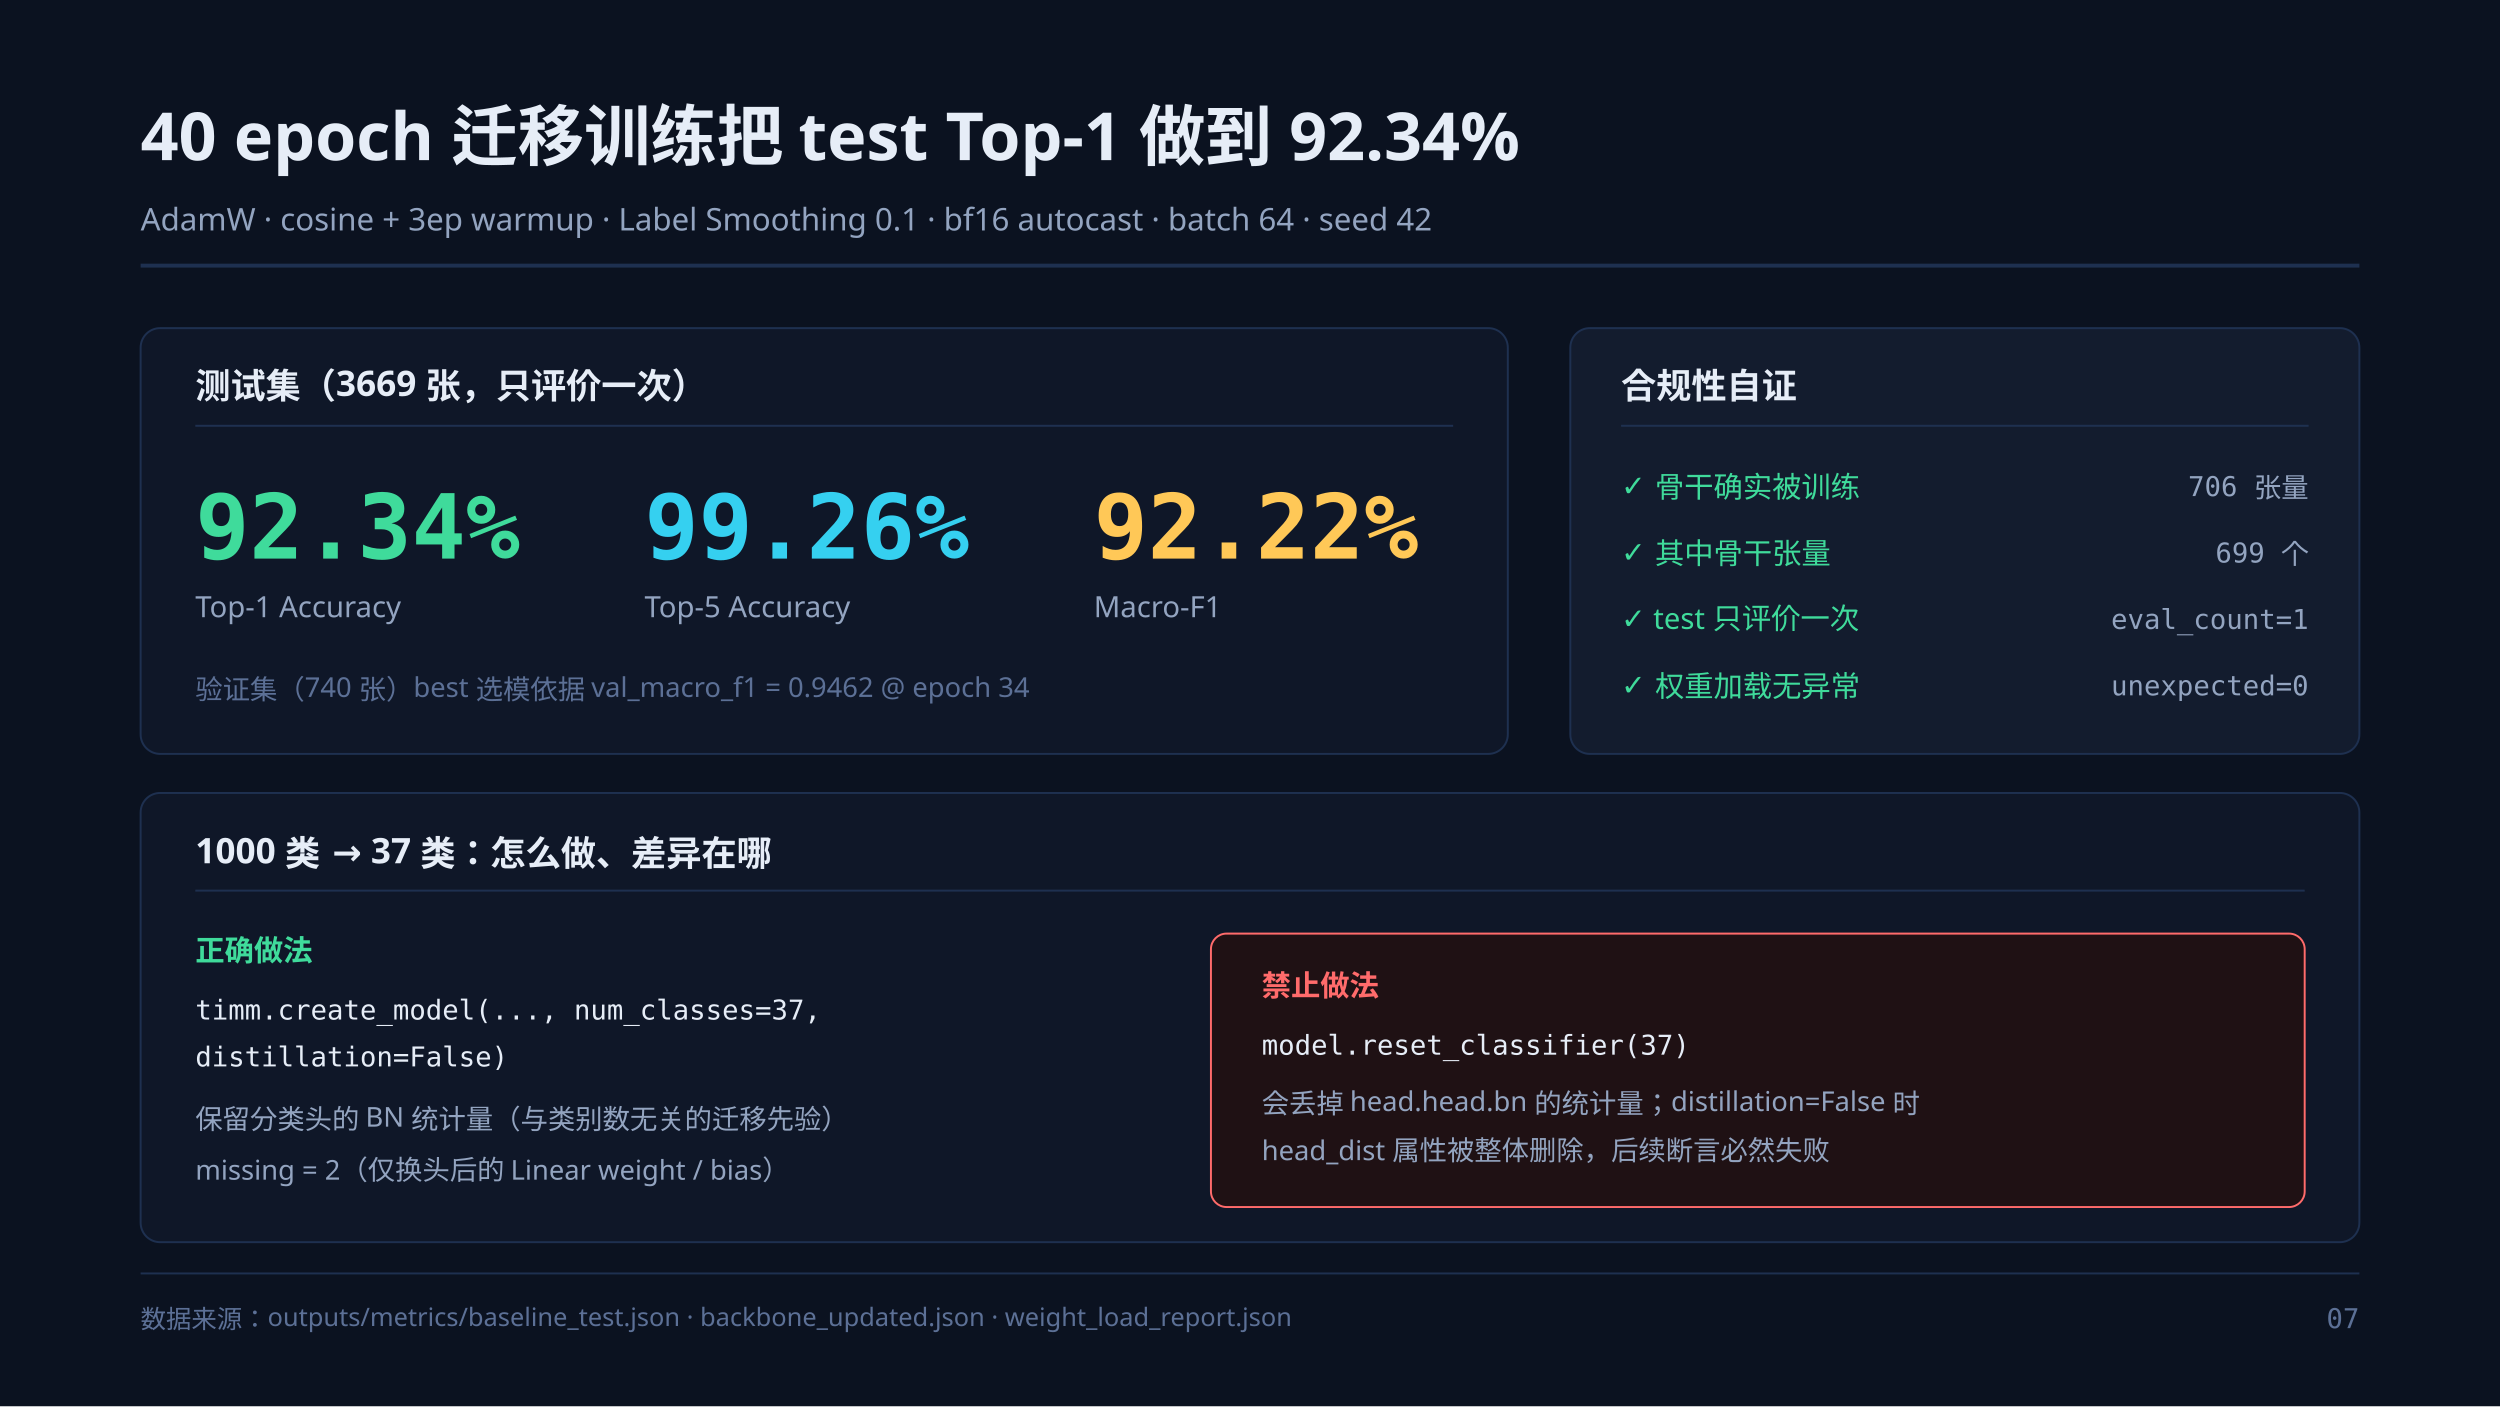
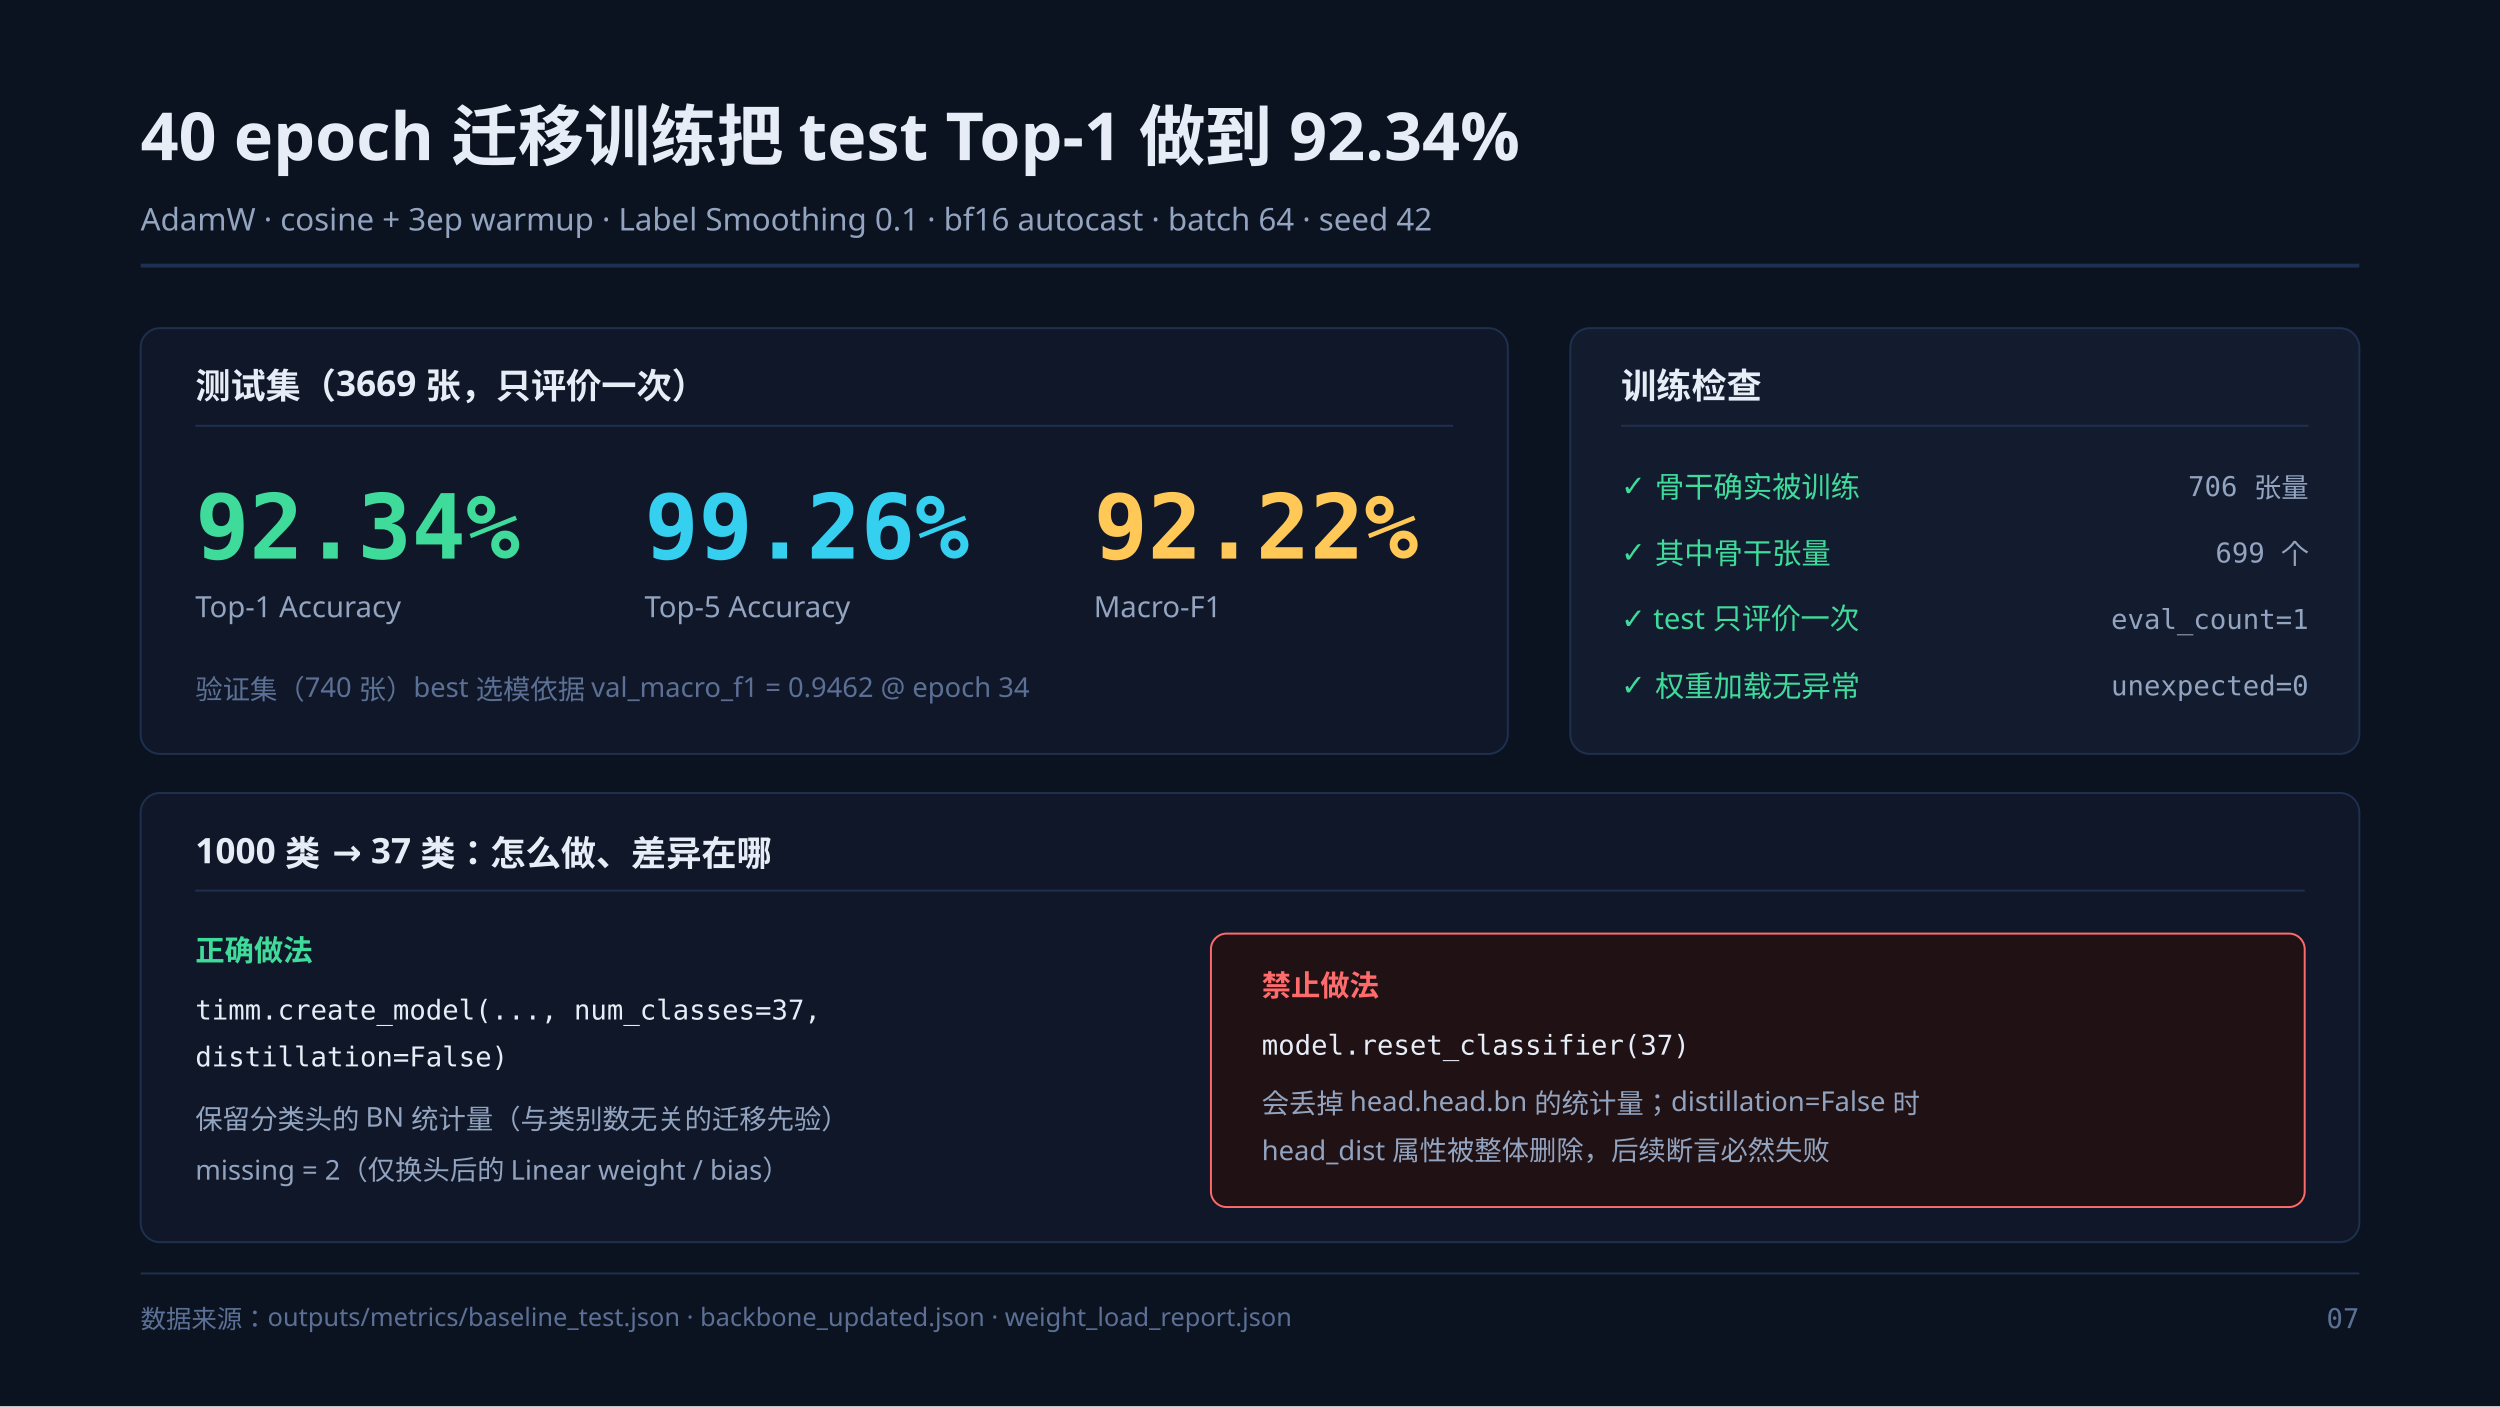
<svg xmlns="http://www.w3.org/2000/svg" viewBox="0 0 1280 720" data-pptx-page-role="content">
  <rect id="bg-canvas" data-pptx-role="background" x="0" y="0" width="1280" height="720" fill="#0B1220" />
  <g id="page-header" data-pptx-bounds="72 44 1136 100">
    <text x="72" y="82" font-family="Microsoft YaHei" font-size="34" font-weight="bold" fill="#E6EDF7">40 epoch 迁移训练把 test Top-1 做到 92.34%</text>
    <text x="72" y="118" font-family="Microsoft YaHei" font-size="16" fill="#93A4C0">AdamW · cosine + 3ep warmup · Label Smoothing 0.1 · bf16 autocast · batch 64 · seed 42</text>
    <line x1="72" y1="136" x2="1208" y2="136" stroke="#1E3050" stroke-width="2" />
  </g>
  <g id="result-metrics" data-pptx-bounds="72 168 700 218">
    <rect x="72" y="168" width="700" height="218" rx="10" fill="#0F1728" stroke="#1E3050" stroke-width="1" />
    <text x="100" y="204" font-family="Microsoft YaHei" font-size="18" font-weight="bold" fill="#E6EDF7">测试集（3669 张，只评价一次）</text>
    <line x1="100" y1="218" x2="744" y2="218" stroke="#1E3050" stroke-width="1" />
    <g id="rm-1">
      <text x="100" y="286" font-family="Consolas" font-size="46" font-weight="bold" fill="#3FDB9B">92.34%</text>
      <text x="100" y="316" font-family="Microsoft YaHei" font-size="15" fill="#93A4C0">Top-1 Accuracy</text>
    </g>
    <g id="rm-2">
      <text x="330" y="286" font-family="Consolas" font-size="46" font-weight="bold" fill="#35D0F0">99.26%</text>
      <text x="330" y="316" font-family="Microsoft YaHei" font-size="15" fill="#93A4C0">Top-5 Accuracy</text>
    </g>
    <g id="rm-3">
      <text x="560" y="286" font-family="Consolas" font-size="46" font-weight="bold" fill="#FFC857">92.22%</text>
      <text x="560" y="316" font-family="Microsoft YaHei" font-size="15" fill="#93A4C0">Macro-F1</text>
    </g>
    <text x="100" y="358" font-family="Microsoft YaHei" font-size="14" fill="#5C7096">验证集（740 张）best 选模依据 val_macro_f1 = 0.9462 @ epoch 34</text>
  </g>
  <g id="checklist" data-pptx-bounds="804 168 404 218">
    <rect x="804" y="168" width="404" height="218" rx="10" fill="#131C2E" stroke="#1E3050" stroke-width="1" />
-     <text x="830" y="204" font-family="Microsoft YaHei" font-size="18" font-weight="bold" fill="#E6EDF7">合规性自证</text>
+     <text x="830" y="204" font-family="Microsoft YaHei" font-size="18" font-weight="bold" fill="#E6EDF7">训练检查</text>
    <line x1="830" y1="218" x2="1182" y2="218" stroke="#1E3050" stroke-width="1" />
    <text x="830" y="254" font-family="Microsoft YaHei" font-size="15" fill="#3FDB9B">✓ 骨干确实被训练</text>
    <text x="1182" y="254" font-family="Consolas" font-size="14" fill="#93A4C0" text-anchor="end">706 张量</text>
    <text x="830" y="288" font-family="Microsoft YaHei" font-size="15" fill="#3FDB9B">✓ 其中骨干张量</text>
    <text x="1182" y="288" font-family="Consolas" font-size="14" fill="#93A4C0" text-anchor="end">699 个</text>
    <text x="830" y="322" font-family="Microsoft YaHei" font-size="15" fill="#3FDB9B">✓ test 只评价一次</text>
    <text x="1182" y="322" font-family="Consolas" font-size="14" fill="#93A4C0" text-anchor="end">eval_count=1</text>
    <text x="830" y="356" font-family="Microsoft YaHei" font-size="15" fill="#3FDB9B">✓ 权重加载无异常</text>
    <text x="1182" y="356" font-family="Consolas" font-size="14" fill="#93A4C0" text-anchor="end">unexpected=0</text>
  </g>
  <g id="head-replace" data-pptx-bounds="72 406 1136 230">
    <rect x="72" y="406" width="1136" height="230" rx="10" fill="#0F1728" stroke="#1E3050" stroke-width="1" />
    <text x="100" y="442" font-family="Microsoft YaHei" font-size="18" font-weight="bold" fill="#E6EDF7">1000 类 → 37 类：怎么做、差异在哪</text>
    <line x1="100" y1="456" x2="1180" y2="456" stroke="#1E3050" stroke-width="1" />
    <g id="hr-good">
      <text x="100" y="492" font-family="Microsoft YaHei" font-size="15" font-weight="bold" fill="#3FDB9B">正确做法</text>
      <text x="100" y="522" font-family="Consolas" font-size="14" fill="#E6EDF7">timm.create_model(..., num_classes=37,</text>
      <text x="100" y="546" font-family="Consolas" font-size="14" fill="#E6EDF7">                  distillation=False)</text>
      <text x="100" y="578" font-family="Microsoft YaHei" font-size="14" fill="#93A4C0">保留分类头的 BN 统计量（与类别数无关的迁移先验）</text>
      <text x="100" y="604" font-family="Microsoft YaHei" font-size="14" fill="#93A4C0">missing = 2（仅换头后的 Linear weight / bias）</text>
    </g>
    <g id="hr-bad">
      <rect x="620" y="478" width="560" height="140" rx="8" fill="#1F1114" stroke="#FF6B6B" stroke-width="1" />
      <text x="646" y="510" font-family="Microsoft YaHei" font-size="15" font-weight="bold" fill="#FF6B6B">禁止做法</text>
      <text x="646" y="540" font-family="Consolas" font-size="14" fill="#E6EDF7">model.reset_classifier(37)</text>
      <text x="646" y="570" font-family="Microsoft YaHei" font-size="14" fill="#93A4C0">会丢掉 head.head.bn 的统计量；distillation=False 时</text>
      <text x="646" y="594" font-family="Microsoft YaHei" font-size="14" fill="#93A4C0">head_dist 属性被整体删除，后续断言必然失败</text>
    </g>
  </g>
  <g id="page-footer" data-pptx-bounds="72 652 1136 44">
    <line x1="72" y1="652" x2="1208" y2="652" stroke="#1E3050" stroke-width="1" />
    <text x="72" y="680" font-family="Microsoft YaHei" font-size="13" fill="#5C7096">数据来源：outputs/metrics/baseline_test.json · backbone_updated.json · weight_load_report.json</text>
    <text x="1208" y="680" font-family="Consolas" font-size="14" fill="#5C7096" text-anchor="end">07</text>
  </g>
</svg>
